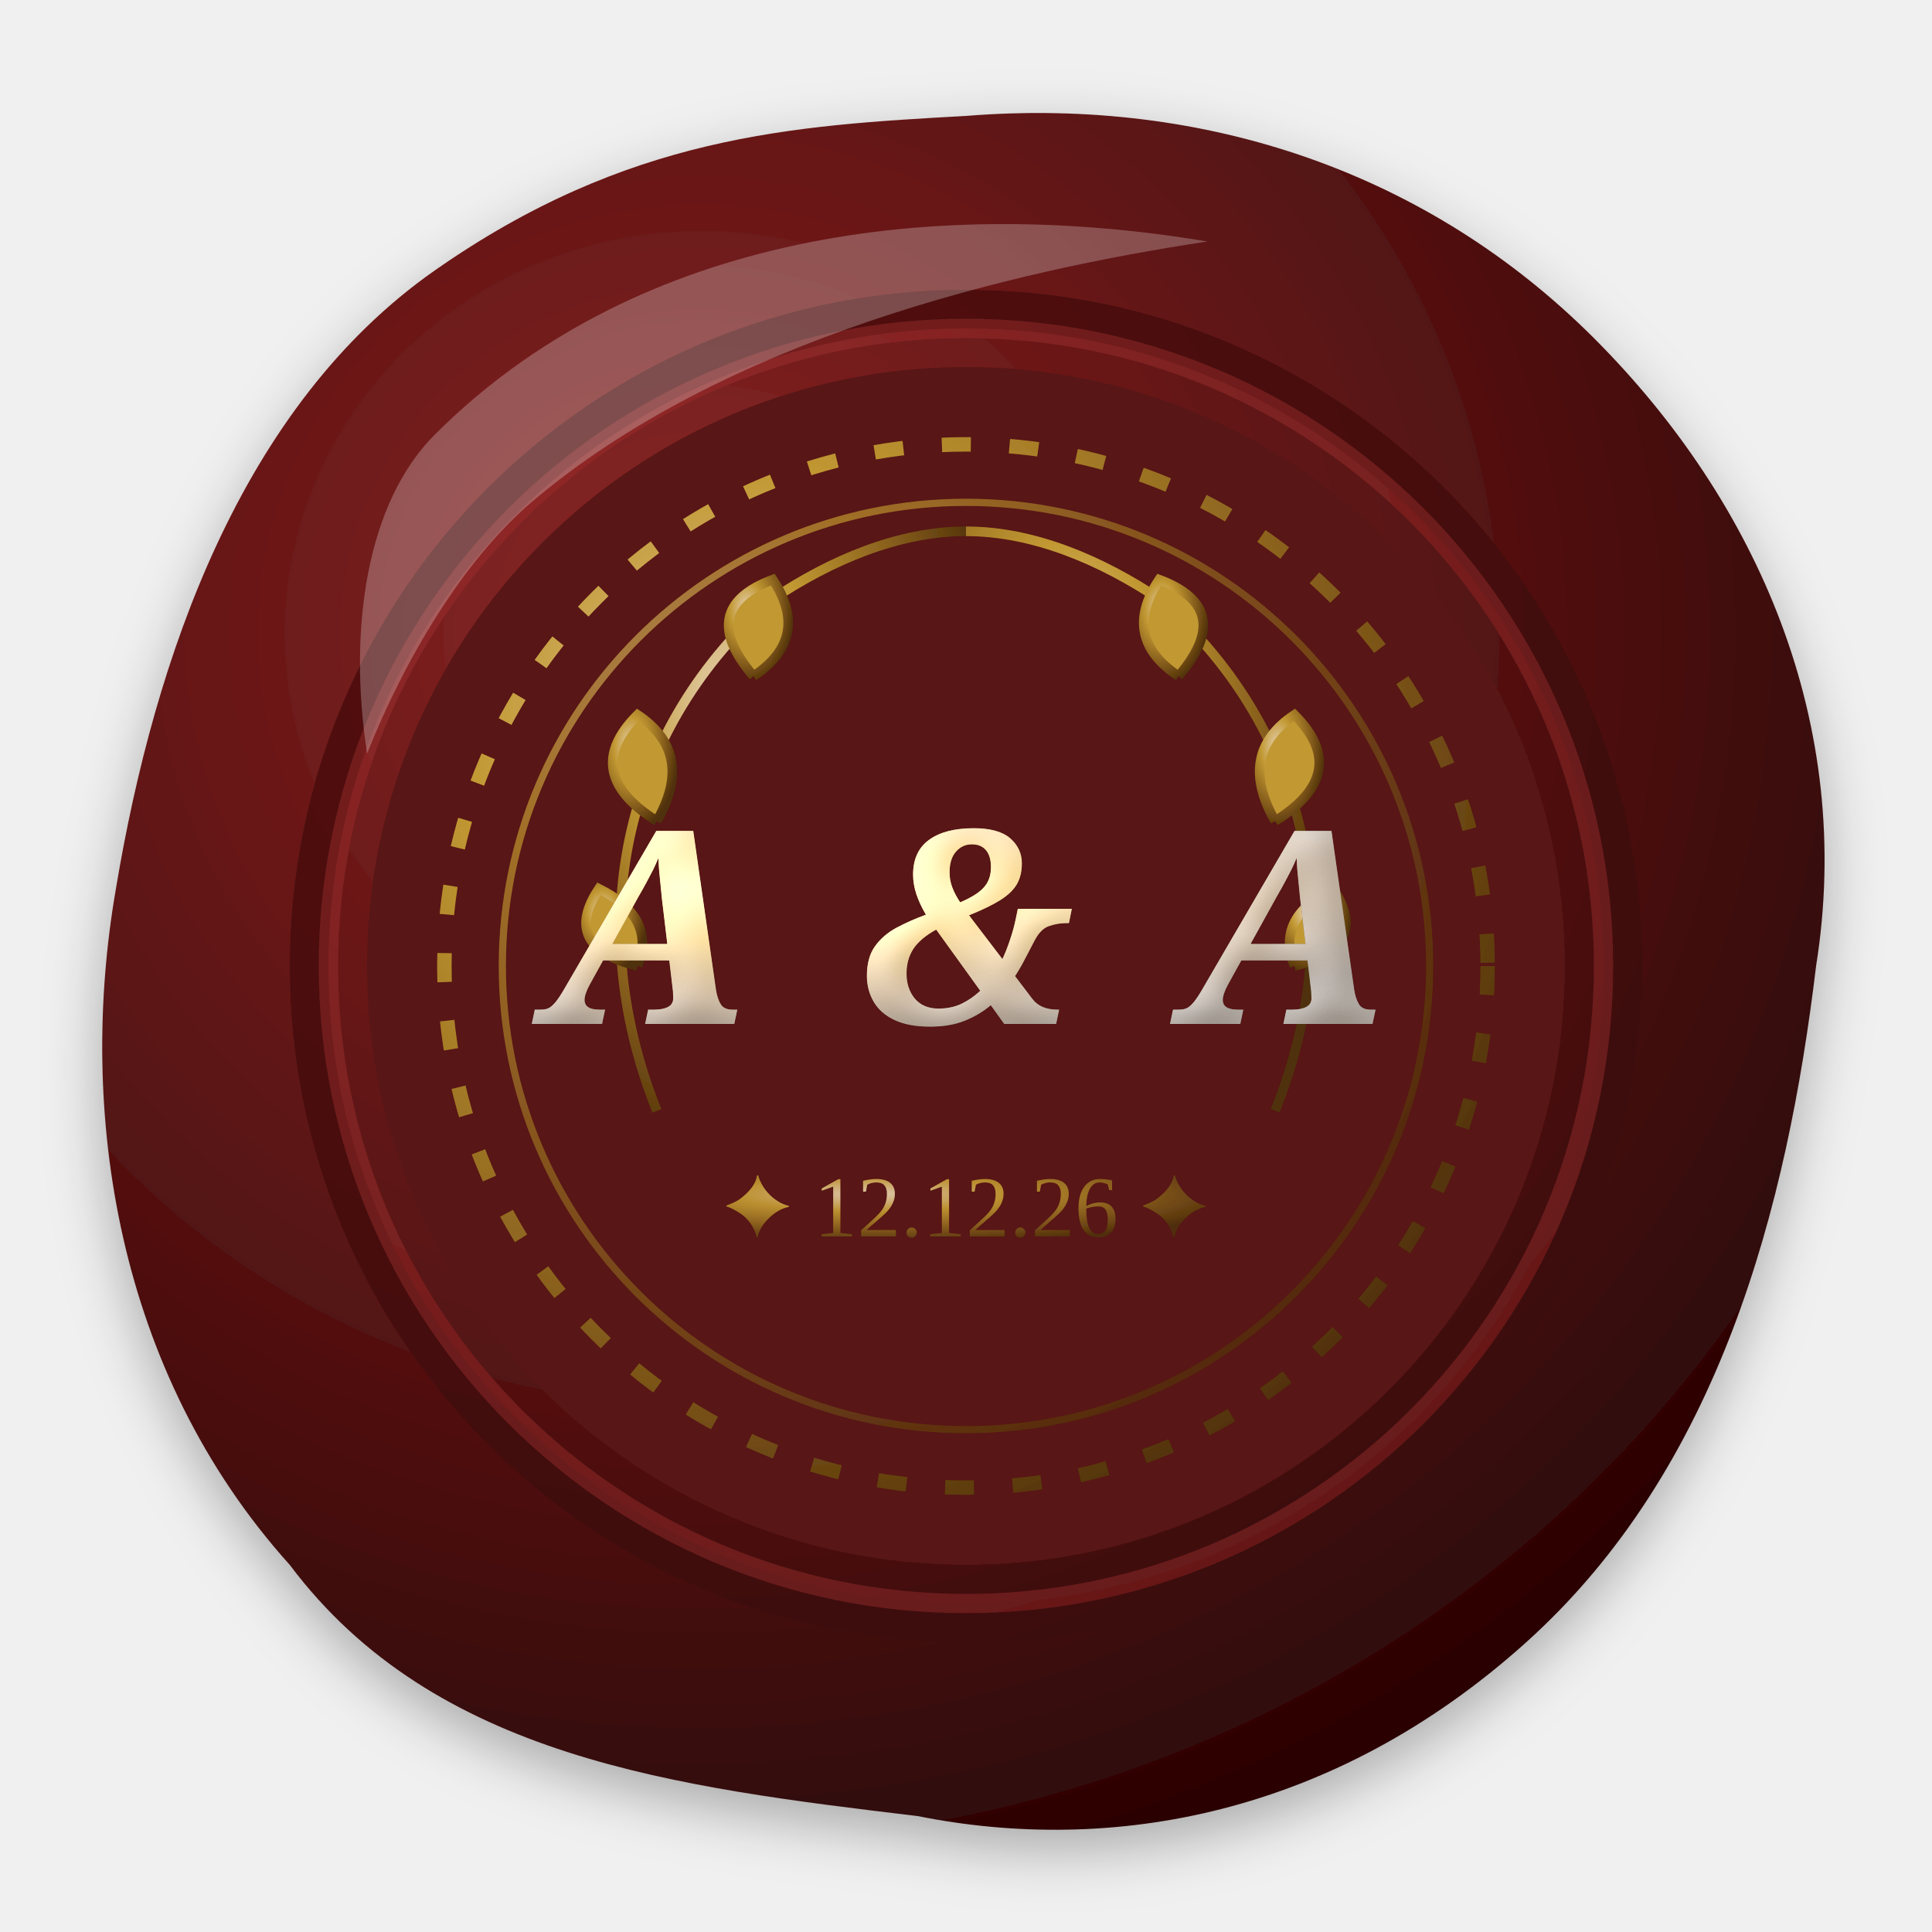
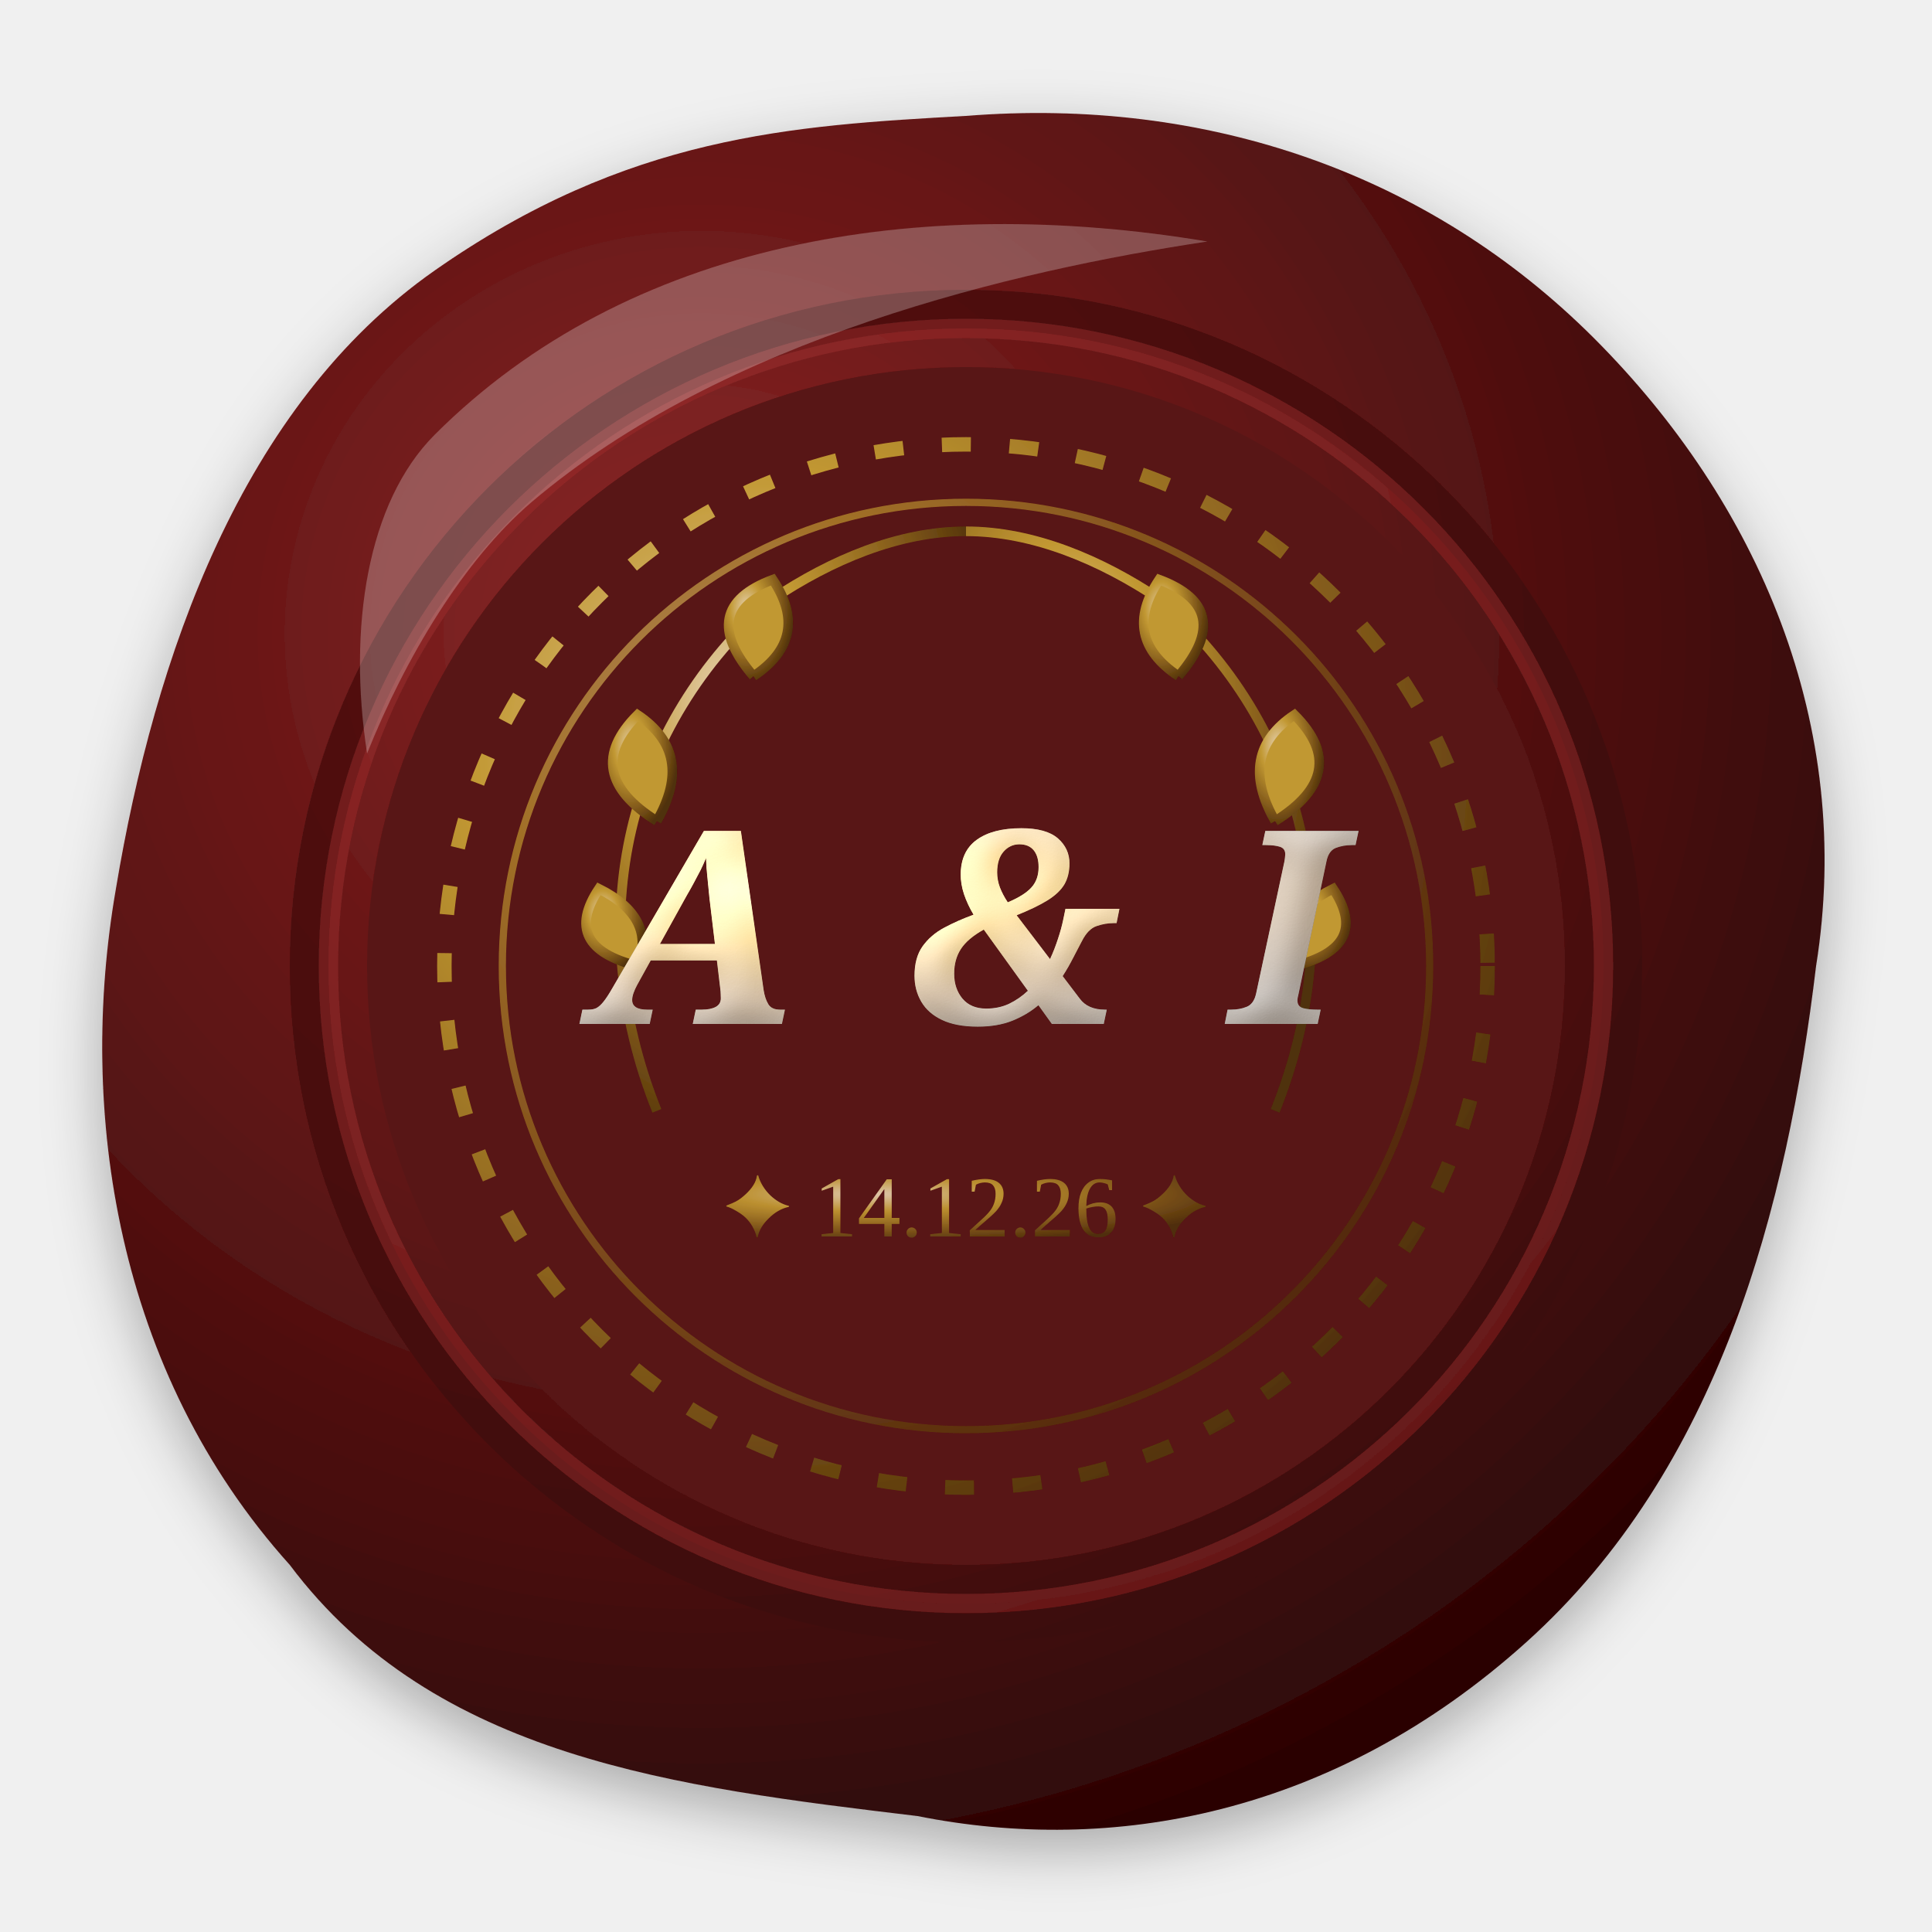
<svg xmlns="http://www.w3.org/2000/svg" viewBox="0 0 200 200" width="100%" height="100%">
  <defs>
    <radialGradient id="waxGrad" cx="35%" cy="30%" r="75%">
      <stop offset="0%" stop-color="#8E2A2A" />
      <stop offset="30%" stop-color="#6F1A1A" />
      <stop offset="70%" stop-color="#4B0F0F" />
      <stop offset="100%" stop-color="#2B0505" />
    </radialGradient>
    <radialGradient id="goldRim" cx="30%" cy="30%" r="80%">
      <stop offset="0%" stop-color="#FFF3D1" />
      <stop offset="35%" stop-color="#D4AF37" />
      <stop offset="70%" stop-color="#8F6B1E" />
      <stop offset="100%" stop-color="#4E3506" />
    </radialGradient>
    <filter id="sealShadow" x="-25%" y="-25%" width="160%" height="160%">
      <feDropShadow dx="0" dy="8" stdDeviation="8" flood-color="#000000" flood-opacity="0.45" />
      <feDropShadow dx="0" dy="2" stdDeviation="3" flood-color="#000000" flood-opacity="0.3" />
    </filter>
    <filter id="emboss">
      <feGaussianBlur in="SourceAlpha" stdDeviation="1.5" result="blur" />
      <feSpecularLighting in="blur" surfaceScale="2" specularConstant="0.8" specularExponent="20" lighting-color="#ffffff" result="specOut">
        <fePointLight x="-5000" y="-10000" z="20000" />
      </feSpecularLighting>
      <feComposite in="specOut" in2="SourceAlpha" operator="in" result="specOut" />
      <feComposite in="SourceGraphic" in2="specOut" operator="arithmetic" k1="0" k2="1" k3="1" k4="0" />
    </filter>
  </defs>
  <g filter="url(#sealShadow)">
    <path d="M 100 12               C 125 10, 148 18, 165 35               C 182 52, 192 75, 188 100               C 185 125, 178 152, 158 170               C 138 188, 115 192, 95 188               C 70 185, 45 182, 30 162               C 12 142, 8 115, 12 92               C 16 68, 25 42, 45 28               C 65 14, 82 13, 100 12 Z" fill="url(#waxGrad)" />
    <circle cx="100" cy="100" r="68" fill="none" stroke="#3A0808" stroke-width="4" opacity="0.6" />
    <circle cx="100" cy="100" r="66" fill="none" stroke="#A83232" stroke-width="2" opacity="0.4" />
    <circle cx="100" cy="100" r="62" fill="#581313" />
    <circle cx="100" cy="100" r="54" fill="none" stroke="url(#goldRim)" stroke-width="1.5" stroke-dasharray="3 4" opacity="0.85" />
    <circle cx="100" cy="100" r="48" fill="none" stroke="url(#goldRim)" stroke-width="0.75" opacity="0.6" />
    <g stroke="url(#goldRim)" stroke-width="1" fill="none" opacity="0.85">
      <path d="M 68 115 C 60 95, 65 75, 80 62 C 86 58, 93 55, 100 55" />
      <path d="M 132 115 C 140 95, 135 75, 120 62 C 114 58, 107 55, 100 55" />
      <path d="M 66 100 Q 58 98 62 92 Q 68 95 66 100" fill="#D4AF37" />
      <path d="M 68 85 Q 60 80 66 74 Q 72 78 68 85" fill="#D4AF37" />
      <path d="M 78 70 Q 72 63 80 60 Q 84 66 78 70" fill="#D4AF37" />
      <path d="M 134 100 Q 142 98 138 92 Q 132 95 134 100" fill="#D4AF37" />
      <path d="M 132 85 Q 140 80 134 74 Q 128 78 132 85" fill="#D4AF37" />
      <path d="M 122 70 Q 128 63 120 60 Q 116 66 122 70" fill="#D4AF37" />
    </g>
    <text x="100" y="106" font-family="'Cormorant Garamond', serif" font-size="28" font-weight="bold" font-style="italic" fill="url(#goldRim)" text-anchor="middle" letter-spacing="2" filter="url(#emboss)">
-       A &amp; A
+       A &amp; I
    </text>
-     <text x="100" y="128" font-size="9" fill="url(#goldRim)" text-anchor="middle" opacity="0.8">✦ 12.12.26 ✦</text>
+     <text x="100" y="128" font-size="9" fill="url(#goldRim)" text-anchor="middle" opacity="0.8">✦ 14.12.26 ✦</text>
    <path d="M 45 45 C 65 25, 95 20, 125 25 C 105 28, 75 35, 55 52 C 48 58, 42 68, 38 78 C 36 65, 38 52, 45 45 Z" fill="#FFFFFF" opacity="0.25" />
  </g>
</svg>
